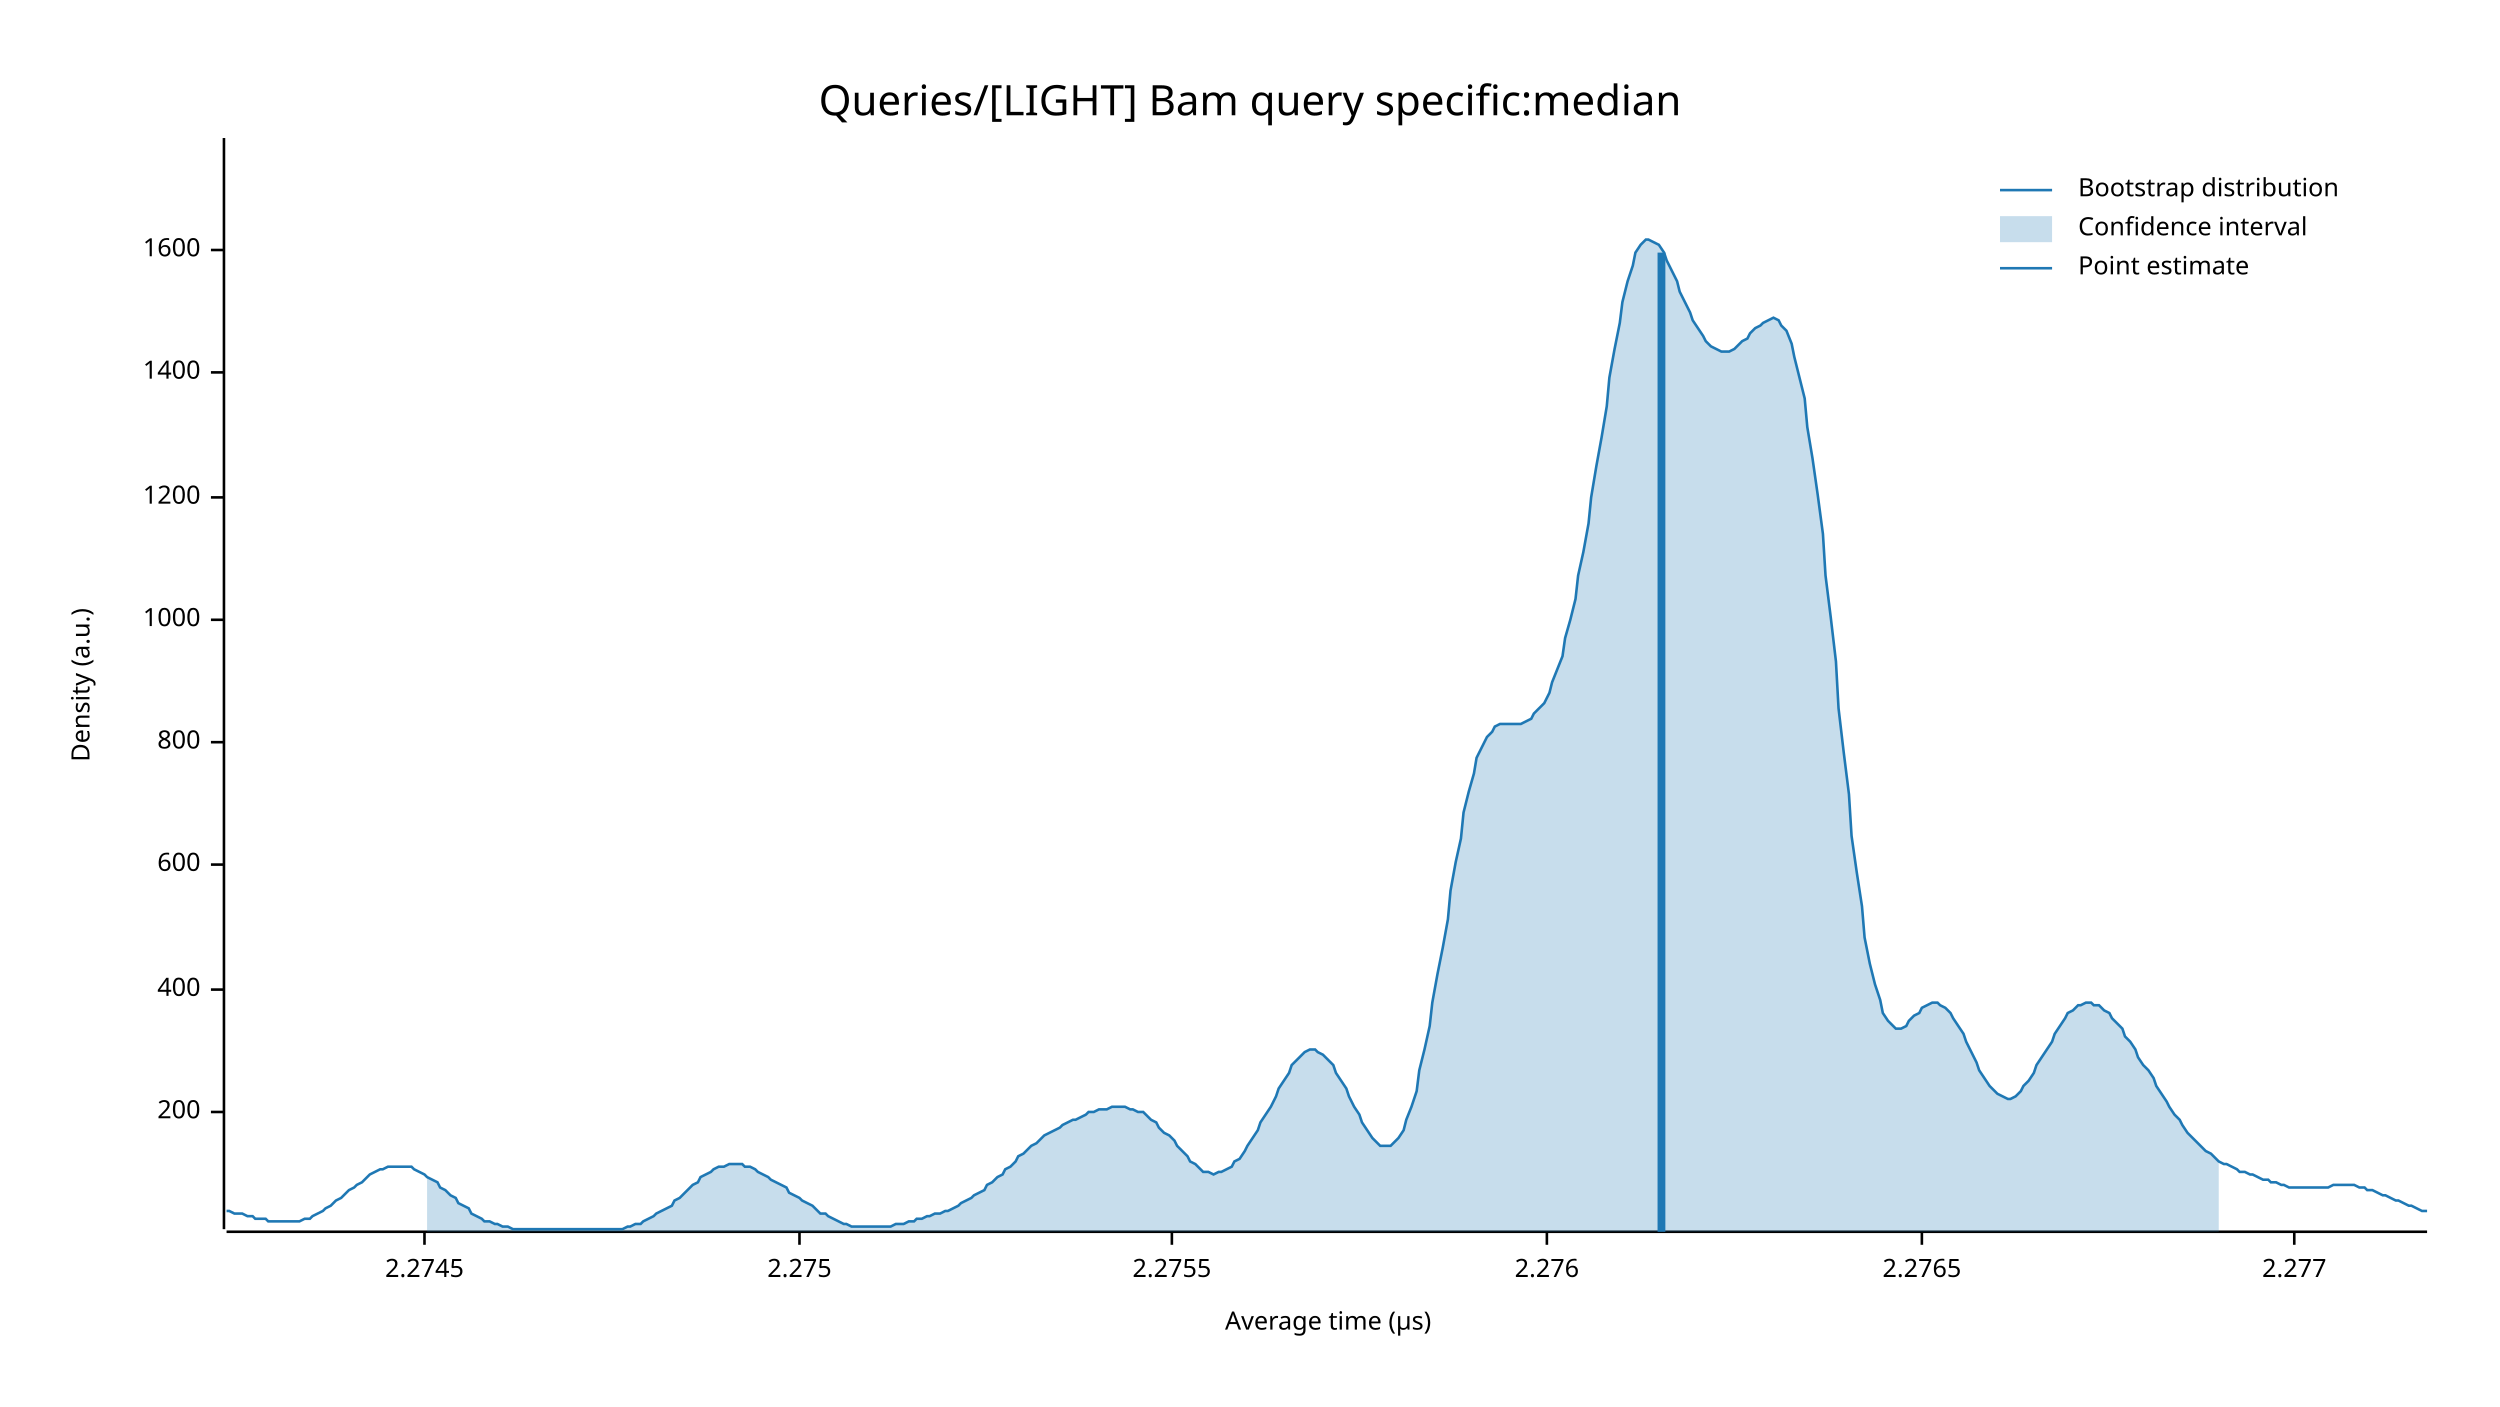
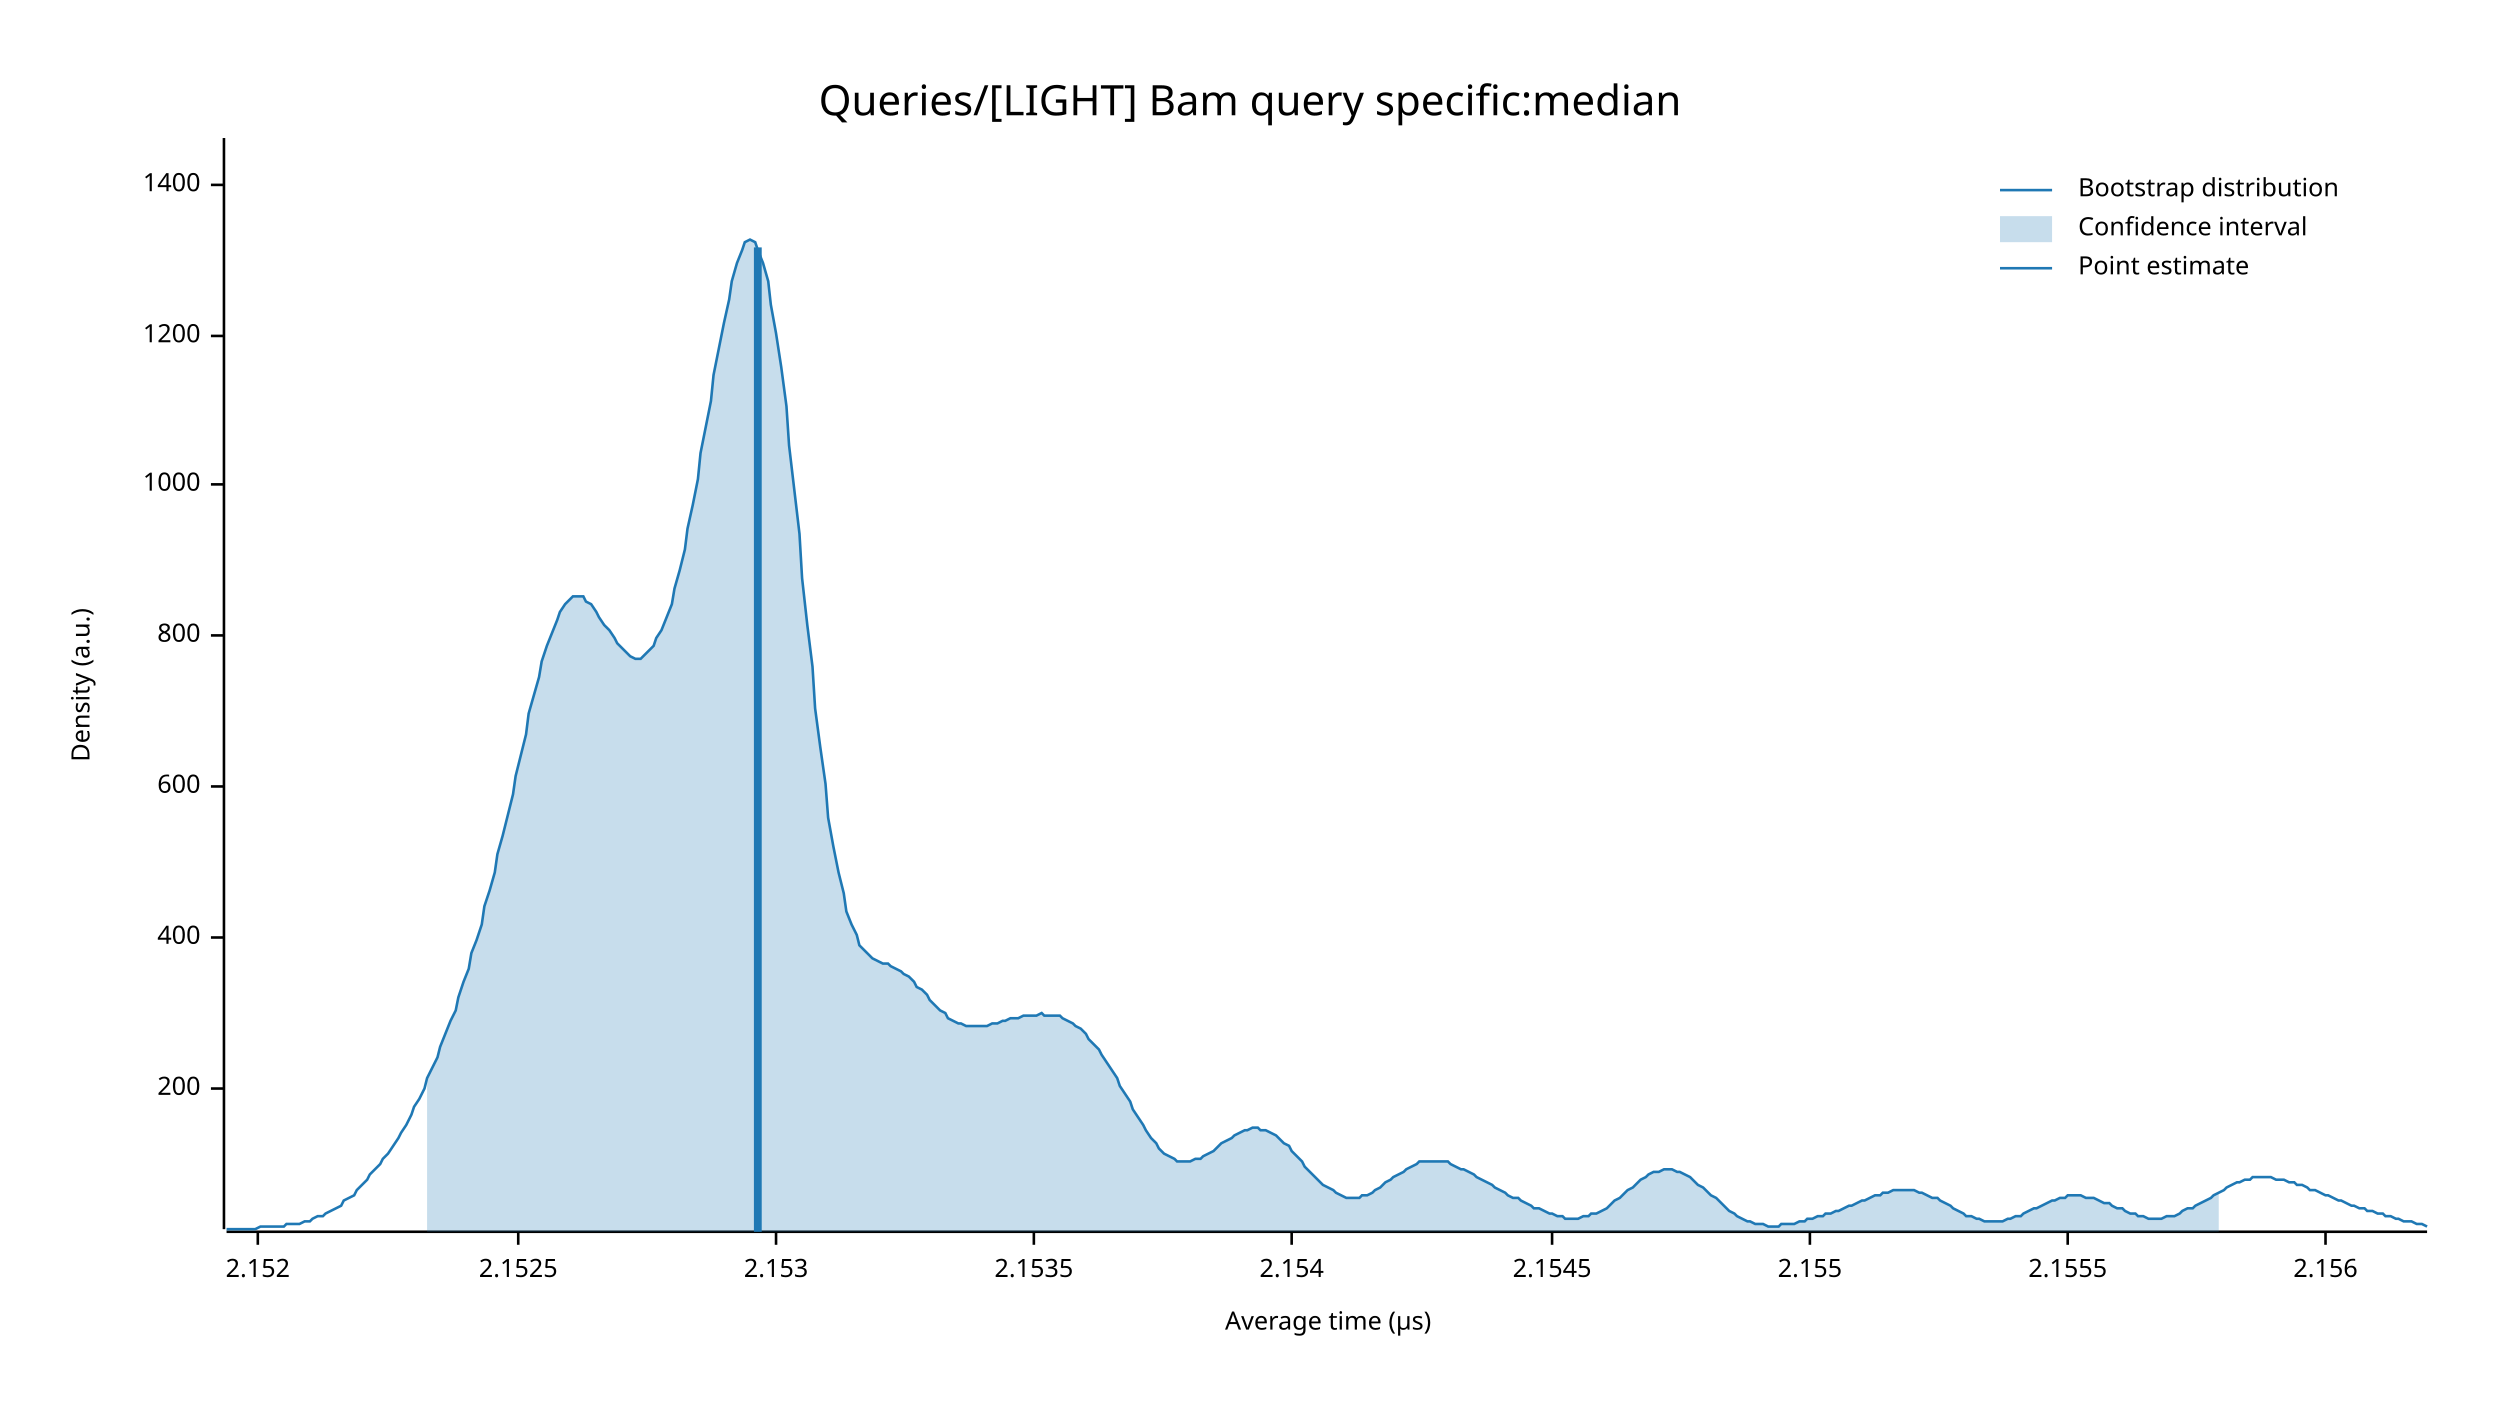
<svg xmlns="http://www.w3.org/2000/svg" width="960" height="540" viewBox="0 0 960 540">
  <text x="480" y="32" dy="0.76em" text-anchor="middle" font-family="sans-serif" font-size="16.129" opacity="1" fill="#000000">
Queries/[LIGHT] Bam query specific:median
</text>
  <text x="27" y="263" dy="0.76em" text-anchor="middle" font-family="sans-serif" font-size="9.677" opacity="1" fill="#000000" transform="rotate(270, 27, 263)">
Density (a.u.)
</text>
  <text x="510" y="513" dy="-0.5ex" text-anchor="middle" font-family="sans-serif" font-size="9.677" opacity="1" fill="#000000">
Average time (µs)
</text>
  <polyline fill="none" opacity="1" stroke="#000000" stroke-width="1" points="86,53 86,472 " />
-   <text x="77" y="427" dy="0.5ex" text-anchor="end" font-family="sans-serif" font-size="9.677" opacity="1" fill="#000000">
+   <text x="77" y="418" dy="0.5ex" text-anchor="end" font-family="sans-serif" font-size="9.677" opacity="1" fill="#000000">
200
</text>
-   <polyline fill="none" opacity="1" stroke="#000000" stroke-width="1" points="81,427 86,427 " />
-   <text x="77" y="380" dy="0.5ex" text-anchor="end" font-family="sans-serif" font-size="9.677" opacity="1" fill="#000000">
+   <polyline fill="none" opacity="1" stroke="#000000" stroke-width="1" points="81,418 86,418 " />
+   <text x="77" y="360" dy="0.5ex" text-anchor="end" font-family="sans-serif" font-size="9.677" opacity="1" fill="#000000">
400
</text>
-   <polyline fill="none" opacity="1" stroke="#000000" stroke-width="1" points="81,380 86,380 " />
-   <text x="77" y="332" dy="0.5ex" text-anchor="end" font-family="sans-serif" font-size="9.677" opacity="1" fill="#000000">
+   <polyline fill="none" opacity="1" stroke="#000000" stroke-width="1" points="81,360 86,360 " />
+   <text x="77" y="302" dy="0.5ex" text-anchor="end" font-family="sans-serif" font-size="9.677" opacity="1" fill="#000000">
600
</text>
-   <polyline fill="none" opacity="1" stroke="#000000" stroke-width="1" points="81,332 86,332 " />
-   <text x="77" y="285" dy="0.5ex" text-anchor="end" font-family="sans-serif" font-size="9.677" opacity="1" fill="#000000">
+   <polyline fill="none" opacity="1" stroke="#000000" stroke-width="1" points="81,302 86,302 " />
+   <text x="77" y="244" dy="0.5ex" text-anchor="end" font-family="sans-serif" font-size="9.677" opacity="1" fill="#000000">
800
</text>
-   <polyline fill="none" opacity="1" stroke="#000000" stroke-width="1" points="81,285 86,285 " />
-   <text x="77" y="238" dy="0.5ex" text-anchor="end" font-family="sans-serif" font-size="9.677" opacity="1" fill="#000000">
+   <polyline fill="none" opacity="1" stroke="#000000" stroke-width="1" points="81,244 86,244 " />
+   <text x="77" y="186" dy="0.5ex" text-anchor="end" font-family="sans-serif" font-size="9.677" opacity="1" fill="#000000">
1000
</text>
-   <polyline fill="none" opacity="1" stroke="#000000" stroke-width="1" points="81,238 86,238 " />
-   <text x="77" y="191" dy="0.5ex" text-anchor="end" font-family="sans-serif" font-size="9.677" opacity="1" fill="#000000">
+   <polyline fill="none" opacity="1" stroke="#000000" stroke-width="1" points="81,186 86,186 " />
+   <text x="77" y="129" dy="0.5ex" text-anchor="end" font-family="sans-serif" font-size="9.677" opacity="1" fill="#000000">
1200
</text>
-   <polyline fill="none" opacity="1" stroke="#000000" stroke-width="1" points="81,191 86,191 " />
-   <text x="77" y="143" dy="0.5ex" text-anchor="end" font-family="sans-serif" font-size="9.677" opacity="1" fill="#000000">
+   <polyline fill="none" opacity="1" stroke="#000000" stroke-width="1" points="81,129 86,129 " />
+   <text x="77" y="71" dy="0.5ex" text-anchor="end" font-family="sans-serif" font-size="9.677" opacity="1" fill="#000000">
1400
</text>
-   <polyline fill="none" opacity="1" stroke="#000000" stroke-width="1" points="81,143 86,143 " />
-   <text x="77" y="96" dy="0.5ex" text-anchor="end" font-family="sans-serif" font-size="9.677" opacity="1" fill="#000000">
- 1600
+   <polyline fill="none" opacity="1" stroke="#000000" stroke-width="1" points="81,71 86,71 " />
+   <polyline fill="none" opacity="1" stroke="#000000" stroke-width="1" points="87,473 932,473 " />
+   <text x="99" y="483" dy="0.76em" text-anchor="middle" font-family="sans-serif" font-size="9.677" opacity="1" fill="#000000">
+ 2.152
</text>
-   <polyline fill="none" opacity="1" stroke="#000000" stroke-width="1" points="81,96 86,96 " />
-   <polyline fill="none" opacity="1" stroke="#000000" stroke-width="1" points="87,473 932,473 " />
-   <text x="163" y="483" dy="0.76em" text-anchor="middle" font-family="sans-serif" font-size="9.677" opacity="1" fill="#000000">
- 2.2745
+   <polyline fill="none" opacity="1" stroke="#000000" stroke-width="1" points="99,473 99,478 " />
+   <text x="199" y="483" dy="0.76em" text-anchor="middle" font-family="sans-serif" font-size="9.677" opacity="1" fill="#000000">
+ 2.1525
</text>
-   <polyline fill="none" opacity="1" stroke="#000000" stroke-width="1" points="163,473 163,478 " />
-   <text x="307" y="483" dy="0.76em" text-anchor="middle" font-family="sans-serif" font-size="9.677" opacity="1" fill="#000000">
- 2.275
+   <polyline fill="none" opacity="1" stroke="#000000" stroke-width="1" points="199,473 199,478 " />
+   <text x="298" y="483" dy="0.76em" text-anchor="middle" font-family="sans-serif" font-size="9.677" opacity="1" fill="#000000">
+ 2.153
</text>
-   <polyline fill="none" opacity="1" stroke="#000000" stroke-width="1" points="307,473 307,478 " />
-   <text x="450" y="483" dy="0.76em" text-anchor="middle" font-family="sans-serif" font-size="9.677" opacity="1" fill="#000000">
- 2.2755
+   <polyline fill="none" opacity="1" stroke="#000000" stroke-width="1" points="298,473 298,478 " />
+   <text x="397" y="483" dy="0.76em" text-anchor="middle" font-family="sans-serif" font-size="9.677" opacity="1" fill="#000000">
+ 2.1535
</text>
-   <polyline fill="none" opacity="1" stroke="#000000" stroke-width="1" points="450,473 450,478 " />
-   <text x="594" y="483" dy="0.76em" text-anchor="middle" font-family="sans-serif" font-size="9.677" opacity="1" fill="#000000">
- 2.276
+   <polyline fill="none" opacity="1" stroke="#000000" stroke-width="1" points="397,473 397,478 " />
+   <text x="496" y="483" dy="0.76em" text-anchor="middle" font-family="sans-serif" font-size="9.677" opacity="1" fill="#000000">
+ 2.154
</text>
-   <polyline fill="none" opacity="1" stroke="#000000" stroke-width="1" points="594,473 594,478 " />
-   <text x="738" y="483" dy="0.76em" text-anchor="middle" font-family="sans-serif" font-size="9.677" opacity="1" fill="#000000">
- 2.2765
+   <polyline fill="none" opacity="1" stroke="#000000" stroke-width="1" points="496,473 496,478 " />
+   <text x="596" y="483" dy="0.76em" text-anchor="middle" font-family="sans-serif" font-size="9.677" opacity="1" fill="#000000">
+ 2.1545
</text>
-   <polyline fill="none" opacity="1" stroke="#000000" stroke-width="1" points="738,473 738,478 " />
-   <text x="881" y="483" dy="0.76em" text-anchor="middle" font-family="sans-serif" font-size="9.677" opacity="1" fill="#000000">
- 2.277
+   <polyline fill="none" opacity="1" stroke="#000000" stroke-width="1" points="596,473 596,478 " />
+   <text x="695" y="483" dy="0.76em" text-anchor="middle" font-family="sans-serif" font-size="9.677" opacity="1" fill="#000000">
+ 2.155
</text>
-   <polyline fill="none" opacity="1" stroke="#000000" stroke-width="1" points="881,473 881,478 " />
-   <polyline fill="none" opacity="1" stroke="#1F78B4" stroke-width="1" points="87,465 88,465 90,466 92,466 93,466 95,467 97,467 98,468 100,468 102,468 103,469 105,469 107,469 109,469 110,469 112,469 114,469 115,469 117,468 119,468 120,467 122,466 124,465 125,464 127,463 129,461 131,460 132,459 134,457 136,456 137,455 139,454 141,452 142,451 144,450 146,449 147,449 149,448 151,448 153,448 154,448 156,448 158,448 159,449 161,450 163,451 164,452 166,453 168,454 169,456 171,457 173,459 175,460 176,462 178,463 180,464 181,466 183,467 185,468 186,469 188,469 190,470 191,470 193,471 195,471 197,472 198,472 200,472 202,472 203,472 205,472 207,472 208,472 210,472 212,472 214,472 215,472 217,472 219,472 220,472 222,472 224,472 225,472 227,472 229,472 230,472 232,472 234,472 236,472 237,472 239,472 241,471 242,471 244,470 246,470 247,469 249,468 251,467 252,466 254,465 256,464 258,463 259,461 261,460 263,458 264,457 266,455 268,454 269,452 271,451 273,450 274,449 276,448 278,448 280,447 281,447 283,447 285,447 286,448 288,448 290,449 291,450 293,451 295,452 296,453 298,454 300,455 302,456 303,458 305,459 307,460 308,461 310,462 312,463 313,464 315,466 317,466 318,467 320,468 322,469 324,470 325,470 327,471 329,471 330,471 332,471 334,471 335,471 337,471 339,471 341,471 342,471 344,470 346,470 347,470 349,469 351,469 352,468 354,468 356,467 357,467 359,466 361,466 363,465 364,465 366,464 368,463 369,462 371,461 373,460 374,459 376,458 378,457 379,455 381,454 383,452 385,451 386,449 388,448 390,446 391,444 393,443 395,441 396,440 398,439 400,437 401,436 403,435 405,434 407,433 408,432 410,431 412,430 413,430 415,429 417,428 418,427 420,427 422,426 423,426 425,426 427,425 429,425 430,425 432,425 434,426 435,426 437,427 439,427 440,428 442,430 444,431 445,433 447,435 449,436 451,438 452,440 454,442 456,444 457,446 459,447 461,449 462,450 464,450 466,451 468,450 469,450 471,449 473,448 474,446 476,445 478,442 479,440 481,437 483,434 484,431 486,428 488,425 490,421 491,418 493,415 495,412 496,409 498,407 500,405 501,404 503,403 505,403 506,404 508,405 510,407 512,409 513,412 515,415 517,418 518,421 520,425 522,428 523,431 525,434 527,437 528,438 530,440 532,440 534,440 535,439 537,437 539,434 540,430 542,425 544,419 545,411 547,403 549,394 550,385 552,374 554,364 556,353 557,342 559,331 561,322 562,312 564,304 566,297 567,291 569,287 571,283 573,281 574,279 576,278 578,278 579,278 581,278 583,278 584,278 586,277 588,276 589,274 591,272 593,270 595,266 596,262 598,257 600,252 601,245 603,238 605,230 606,221 608,212 610,201 611,191 613,179 615,168 617,156 618,145 620,134 622,124 623,116 625,108 627,102 628,97 630,94 632,92 633,92 635,93 637,94 639,97 640,100 642,104 644,108 645,112 647,116 649,120 650,123 652,126 654,129 655,131 657,133 659,134 661,135 662,135 664,135 666,134 667,133 669,131 671,130 672,128 674,126 676,125 677,124 679,123 681,122 683,123 684,125 686,127 688,132 689,137 691,145 693,153 694,164 696,176 698,190 700,205 701,221 703,237 705,254 706,272 708,289 710,305 711,321 713,335 715,348 716,360 718,370 720,378 722,384 723,389 725,392 727,394 728,395 730,395 732,394 733,392 735,390 737,389 738,387 740,386 742,385 744,385 745,386 747,387 749,389 750,391 752,394 754,397 755,400 757,404 759,408 760,411 762,414 764,417 766,419 767,420 769,421 771,422 772,422 774,421 776,419 777,417 779,415 781,412 782,409 784,406 786,403 788,400 789,397 791,394 793,391 794,389 796,388 798,386 799,386 801,385 803,385 804,386 806,386 808,388 810,389 811,391 813,393 815,395 816,398 818,400 820,403 821,406 823,409 825,411 827,414 828,417 830,420 832,423 833,425 835,428 837,430 838,432 840,435 842,437 843,438 845,440 847,442 849,443 850,444 852,446 854,447 855,447 857,448 859,449 860,450 862,450 864,451 865,451 867,452 869,453 871,453 872,454 874,454 876,455 877,455 879,456 881,456 882,456 884,456 886,456 887,456 889,456 891,456 893,456 894,456 896,455 898,455 899,455 901,455 903,455 904,455 906,456 908,456 909,457 911,457 913,458 915,459 916,459 918,460 920,461 921,461 923,462 925,463 926,463 928,464 930,465 932,465 " />
-   <polygon opacity="0.25" fill="#1F78B4" points="164,452 166,453 168,454 169,456 171,457 173,459 175,460 176,462 178,463 180,464 181,466 183,467 185,468 186,469 188,469 190,470 191,470 193,471 195,471 197,472 198,472 200,472 202,472 203,472 205,472 207,472 208,472 210,472 212,472 214,472 215,472 217,472 219,472 220,472 222,472 224,472 225,472 227,472 229,472 230,472 232,472 234,472 236,472 237,472 239,472 241,471 242,471 244,470 246,470 247,469 249,468 251,467 252,466 254,465 256,464 258,463 259,461 261,460 263,458 264,457 266,455 268,454 269,452 271,451 273,450 274,449 276,448 278,448 280,447 281,447 283,447 285,447 286,448 288,448 290,449 291,450 293,451 295,452 296,453 298,454 300,455 302,456 303,458 305,459 307,460 308,461 310,462 312,463 313,464 315,466 317,466 318,467 320,468 322,469 324,470 325,470 327,471 329,471 330,471 332,471 334,471 335,471 337,471 339,471 341,471 342,471 344,470 346,470 347,470 349,469 351,469 352,468 354,468 356,467 357,467 359,466 361,466 363,465 364,465 366,464 368,463 369,462 371,461 373,460 374,459 376,458 378,457 379,455 381,454 383,452 385,451 386,449 388,448 390,446 391,444 393,443 395,441 396,440 398,439 400,437 401,436 403,435 405,434 407,433 408,432 410,431 412,430 413,430 415,429 417,428 418,427 420,427 422,426 423,426 425,426 427,425 429,425 430,425 432,425 434,426 435,426 437,427 439,427 440,428 442,430 444,431 445,433 447,435 449,436 451,438 452,440 454,442 456,444 457,446 459,447 461,449 462,450 464,450 466,451 468,450 469,450 471,449 473,448 474,446 476,445 478,442 479,440 481,437 483,434 484,431 486,428 488,425 490,421 491,418 493,415 495,412 496,409 498,407 500,405 501,404 503,403 505,403 506,404 508,405 510,407 512,409 513,412 515,415 517,418 518,421 520,425 522,428 523,431 525,434 527,437 528,438 530,440 532,440 534,440 535,439 537,437 539,434 540,430 542,425 544,419 545,411 547,403 549,394 550,385 552,374 554,364 556,353 557,342 559,331 561,322 562,312 564,304 566,297 567,291 569,287 571,283 573,281 574,279 576,278 578,278 579,278 581,278 583,278 584,278 586,277 588,276 589,274 591,272 593,270 595,266 596,262 598,257 600,252 601,245 603,238 605,230 606,221 608,212 610,201 611,191 613,179 615,168 617,156 618,145 620,134 622,124 623,116 625,108 627,102 628,97 630,94 632,92 633,92 635,93 637,94 639,97 640,100 642,104 644,108 645,112 647,116 649,120 650,123 652,126 654,129 655,131 657,133 659,134 661,135 662,135 664,135 666,134 667,133 669,131 671,130 672,128 674,126 676,125 677,124 679,123 681,122 683,123 684,125 686,127 688,132 689,137 691,145 693,153 694,164 696,176 698,190 700,205 701,221 703,237 705,254 706,272 708,289 710,305 711,321 713,335 715,348 716,360 718,370 720,378 722,384 723,389 725,392 727,394 728,395 730,395 732,394 733,392 735,390 737,389 738,387 740,386 742,385 744,385 745,386 747,387 749,389 750,391 752,394 754,397 755,400 757,404 759,408 760,411 762,414 764,417 766,419 767,420 769,421 771,422 772,422 774,421 776,419 777,417 779,415 781,412 782,409 784,406 786,403 788,400 789,397 791,394 793,391 794,389 796,388 798,386 799,386 801,385 803,385 804,386 806,386 808,388 810,389 811,391 813,393 815,395 816,398 818,400 820,403 821,406 823,409 825,411 827,414 828,417 830,420 832,423 833,425 835,428 837,430 838,432 840,435 842,437 843,438 845,440 847,442 849,443 850,444 852,446 852,473 164,473 " />
-   <polyline fill="none" opacity="1" stroke="#1F78B4" stroke-width="3" points="638,473 638,97 " />
+   <polyline fill="none" opacity="1" stroke="#000000" stroke-width="1" points="695,473 695,478 " />
+   <text x="794" y="483" dy="0.76em" text-anchor="middle" font-family="sans-serif" font-size="9.677" opacity="1" fill="#000000">
+ 2.1555
+ </text>
+   <polyline fill="none" opacity="1" stroke="#000000" stroke-width="1" points="794,473 794,478 " />
+   <text x="893" y="483" dy="0.76em" text-anchor="middle" font-family="sans-serif" font-size="9.677" opacity="1" fill="#000000">
+ 2.156
+ </text>
+   <polyline fill="none" opacity="1" stroke="#000000" stroke-width="1" points="893,473 893,478 " />
+   <polyline fill="none" opacity="1" stroke="#1F78B4" stroke-width="1" points="87,472 88,472 90,472 92,472 93,472 95,472 97,472 98,472 100,471 102,471 103,471 105,471 107,471 109,471 110,470 112,470 114,470 115,470 117,469 119,469 120,468 122,467 124,467 125,466 127,465 129,464 131,463 132,461 134,460 136,459 137,457 139,455 141,453 142,451 144,449 146,447 147,445 149,443 151,440 153,437 154,435 156,432 158,428 159,425 161,422 163,418 164,414 166,410 168,406 169,402 171,397 173,392 175,388 176,383 178,377 180,372 181,366 183,361 185,355 186,348 188,342 190,335 191,328 193,321 195,313 197,305 198,298 200,290 202,282 203,274 205,267 207,260 208,254 210,248 212,243 214,238 215,235 217,232 219,230 220,229 222,229 224,229 225,231 227,232 229,235 230,237 232,240 234,242 236,245 237,247 239,249 241,251 242,252 244,253 246,253 247,252 249,250 251,248 252,245 254,242 256,237 258,232 259,226 261,219 263,211 264,203 266,194 268,184 269,174 271,164 273,154 274,144 276,134 278,124 280,115 281,108 283,101 285,96 286,93 288,92 290,93 291,96 293,101 295,108 296,117 298,128 300,141 302,156 303,171 305,188 307,205 308,222 310,240 312,256 313,272 315,287 317,301 318,314 320,325 322,335 324,343 325,350 327,355 329,359 330,363 332,365 334,367 335,368 337,369 339,370 341,370 342,371 344,372 346,373 347,374 349,375 351,377 352,379 354,380 356,382 357,384 359,386 361,388 363,389 364,391 366,392 368,393 369,393 371,394 373,394 374,394 376,394 378,394 379,394 381,393 383,393 385,392 386,392 388,391 390,391 391,391 393,390 395,390 396,390 398,390 400,389 401,390 403,390 405,390 407,390 408,391 410,392 412,393 413,394 415,395 417,397 418,399 420,401 422,403 423,405 425,408 427,411 429,414 430,417 432,420 434,423 435,426 437,429 439,432 440,434 442,437 444,439 445,441 447,443 449,444 451,445 452,446 454,446 456,446 457,446 459,445 461,445 462,444 464,443 466,442 468,440 469,439 471,438 473,437 474,436 476,435 478,434 479,434 481,433 483,433 484,434 486,434 488,435 490,436 491,437 493,439 495,440 496,442 498,444 500,446 501,448 503,450 505,452 506,453 508,455 510,456 512,457 513,458 515,459 517,460 518,460 520,460 522,460 523,459 525,459 527,458 528,457 530,456 532,454 534,453 535,452 537,451 539,450 540,449 542,448 544,447 545,446 547,446 549,446 550,446 552,446 554,446 556,446 557,447 559,448 561,449 562,449 564,450 566,451 567,452 569,453 571,454 573,455 574,456 576,457 578,458 579,459 581,460 583,460 584,461 586,462 588,463 589,464 591,464 593,465 595,466 596,466 598,467 600,467 601,468 603,468 605,468 606,468 608,467 610,467 611,466 613,466 615,465 617,464 618,463 620,461 622,460 623,459 625,457 627,456 628,455 630,453 632,452 633,451 635,450 637,450 639,449 640,449 642,449 644,450 645,450 647,451 649,452 650,453 652,455 654,456 655,457 657,459 659,460 661,462 662,463 664,465 666,466 667,467 669,468 671,469 672,469 674,470 676,470 677,470 679,471 681,471 683,471 684,470 686,470 688,470 689,470 691,469 693,469 694,468 696,468 698,467 700,467 701,466 703,466 705,465 706,465 708,464 710,463 711,463 713,462 715,461 716,461 718,460 720,459 722,459 723,458 725,458 727,457 728,457 730,457 732,457 733,457 735,457 737,458 738,458 740,459 742,460 744,460 745,461 747,462 749,463 750,464 752,465 754,466 755,467 757,467 759,468 760,468 762,469 764,469 766,469 767,469 769,469 771,468 772,468 774,467 776,467 777,466 779,465 781,464 782,464 784,463 786,462 788,461 789,461 791,460 793,460 794,459 796,459 798,459 799,459 801,460 803,460 804,460 806,461 808,462 810,462 811,463 813,464 815,464 816,465 818,466 820,466 821,467 823,467 825,468 827,468 828,468 830,468 832,467 833,467 835,467 837,466 838,465 840,464 842,464 843,463 845,462 847,461 849,460 850,459 852,458 854,457 855,456 857,455 859,454 860,454 862,453 864,453 865,452 867,452 869,452 871,452 872,452 874,453 876,453 877,453 879,454 881,454 882,455 884,455 886,456 887,457 889,457 891,458 893,459 894,459 896,460 898,461 899,461 901,462 903,463 904,463 906,464 908,464 909,465 911,465 913,466 915,466 916,467 918,467 920,468 921,468 923,469 925,469 926,469 928,470 930,470 932,471 " />
+   <polygon opacity="0.25" fill="#1F78B4" points="164,414 166,410 168,406 169,402 171,397 173,392 175,388 176,383 178,377 180,372 181,366 183,361 185,355 186,348 188,342 190,335 191,328 193,321 195,313 197,305 198,298 200,290 202,282 203,274 205,267 207,260 208,254 210,248 212,243 214,238 215,235 217,232 219,230 220,229 222,229 224,229 225,231 227,232 229,235 230,237 232,240 234,242 236,245 237,247 239,249 241,251 242,252 244,253 246,253 247,252 249,250 251,248 252,245 254,242 256,237 258,232 259,226 261,219 263,211 264,203 266,194 268,184 269,174 271,164 273,154 274,144 276,134 278,124 280,115 281,108 283,101 285,96 286,93 288,92 290,93 291,96 293,101 295,108 296,117 298,128 300,141 302,156 303,171 305,188 307,205 308,222 310,240 312,256 313,272 315,287 317,301 318,314 320,325 322,335 324,343 325,350 327,355 329,359 330,363 332,365 334,367 335,368 337,369 339,370 341,370 342,371 344,372 346,373 347,374 349,375 351,377 352,379 354,380 356,382 357,384 359,386 361,388 363,389 364,391 366,392 368,393 369,393 371,394 373,394 374,394 376,394 378,394 379,394 381,393 383,393 385,392 386,392 388,391 390,391 391,391 393,390 395,390 396,390 398,390 400,389 401,390 403,390 405,390 407,390 408,391 410,392 412,393 413,394 415,395 417,397 418,399 420,401 422,403 423,405 425,408 427,411 429,414 430,417 432,420 434,423 435,426 437,429 439,432 440,434 442,437 444,439 445,441 447,443 449,444 451,445 452,446 454,446 456,446 457,446 459,445 461,445 462,444 464,443 466,442 468,440 469,439 471,438 473,437 474,436 476,435 478,434 479,434 481,433 483,433 484,434 486,434 488,435 490,436 491,437 493,439 495,440 496,442 498,444 500,446 501,448 503,450 505,452 506,453 508,455 510,456 512,457 513,458 515,459 517,460 518,460 520,460 522,460 523,459 525,459 527,458 528,457 530,456 532,454 534,453 535,452 537,451 539,450 540,449 542,448 544,447 545,446 547,446 549,446 550,446 552,446 554,446 556,446 557,447 559,448 561,449 562,449 564,450 566,451 567,452 569,453 571,454 573,455 574,456 576,457 578,458 579,459 581,460 583,460 584,461 586,462 588,463 589,464 591,464 593,465 595,466 596,466 598,467 600,467 601,468 603,468 605,468 606,468 608,467 610,467 611,466 613,466 615,465 617,464 618,463 620,461 622,460 623,459 625,457 627,456 628,455 630,453 632,452 633,451 635,450 637,450 639,449 640,449 642,449 644,450 645,450 647,451 649,452 650,453 652,455 654,456 655,457 657,459 659,460 661,462 662,463 664,465 666,466 667,467 669,468 671,469 672,469 674,470 676,470 677,470 679,471 681,471 683,471 684,470 686,470 688,470 689,470 691,469 693,469 694,468 696,468 698,467 700,467 701,466 703,466 705,465 706,465 708,464 710,463 711,463 713,462 715,461 716,461 718,460 720,459 722,459 723,458 725,458 727,457 728,457 730,457 732,457 733,457 735,457 737,458 738,458 740,459 742,460 744,460 745,461 747,462 749,463 750,464 752,465 754,466 755,467 757,467 759,468 760,468 762,469 764,469 766,469 767,469 769,469 771,468 772,468 774,467 776,467 777,466 779,465 781,464 782,464 784,463 786,462 788,461 789,461 791,460 793,460 794,459 796,459 798,459 799,459 801,460 803,460 804,460 806,461 808,462 810,462 811,463 813,464 815,464 816,465 818,466 820,466 821,467 823,467 825,468 827,468 828,468 830,468 832,467 833,467 835,467 837,466 838,465 840,464 842,464 843,463 845,462 847,461 849,460 850,459 852,458 852,473 164,473 " />
+   <polyline fill="none" opacity="1" stroke="#1F78B4" stroke-width="3" points="291,473 291,95 " />
  <text x="798" y="68" dy="0.76em" text-anchor="start" font-family="sans-serif" font-size="9.677" opacity="1" fill="#000000">
Bootstrap distribution
</text>
  <text x="798" y="83" dy="0.76em" text-anchor="start" font-family="sans-serif" font-size="9.677" opacity="1" fill="#000000">
Confidence interval
</text>
  <text x="798" y="98" dy="0.76em" text-anchor="start" font-family="sans-serif" font-size="9.677" opacity="1" fill="#000000">
Point estimate
</text>
  <polyline fill="none" opacity="1" stroke="#1F78B4" stroke-width="1" points="768,73 788,73 " />
  <rect x="768" y="83" width="20" height="10" opacity="0.25" fill="#1F78B4" stroke="none" />
  <polyline fill="none" opacity="1" stroke="#1F78B4" stroke-width="1" points="768,103 788,103 " />
</svg>
